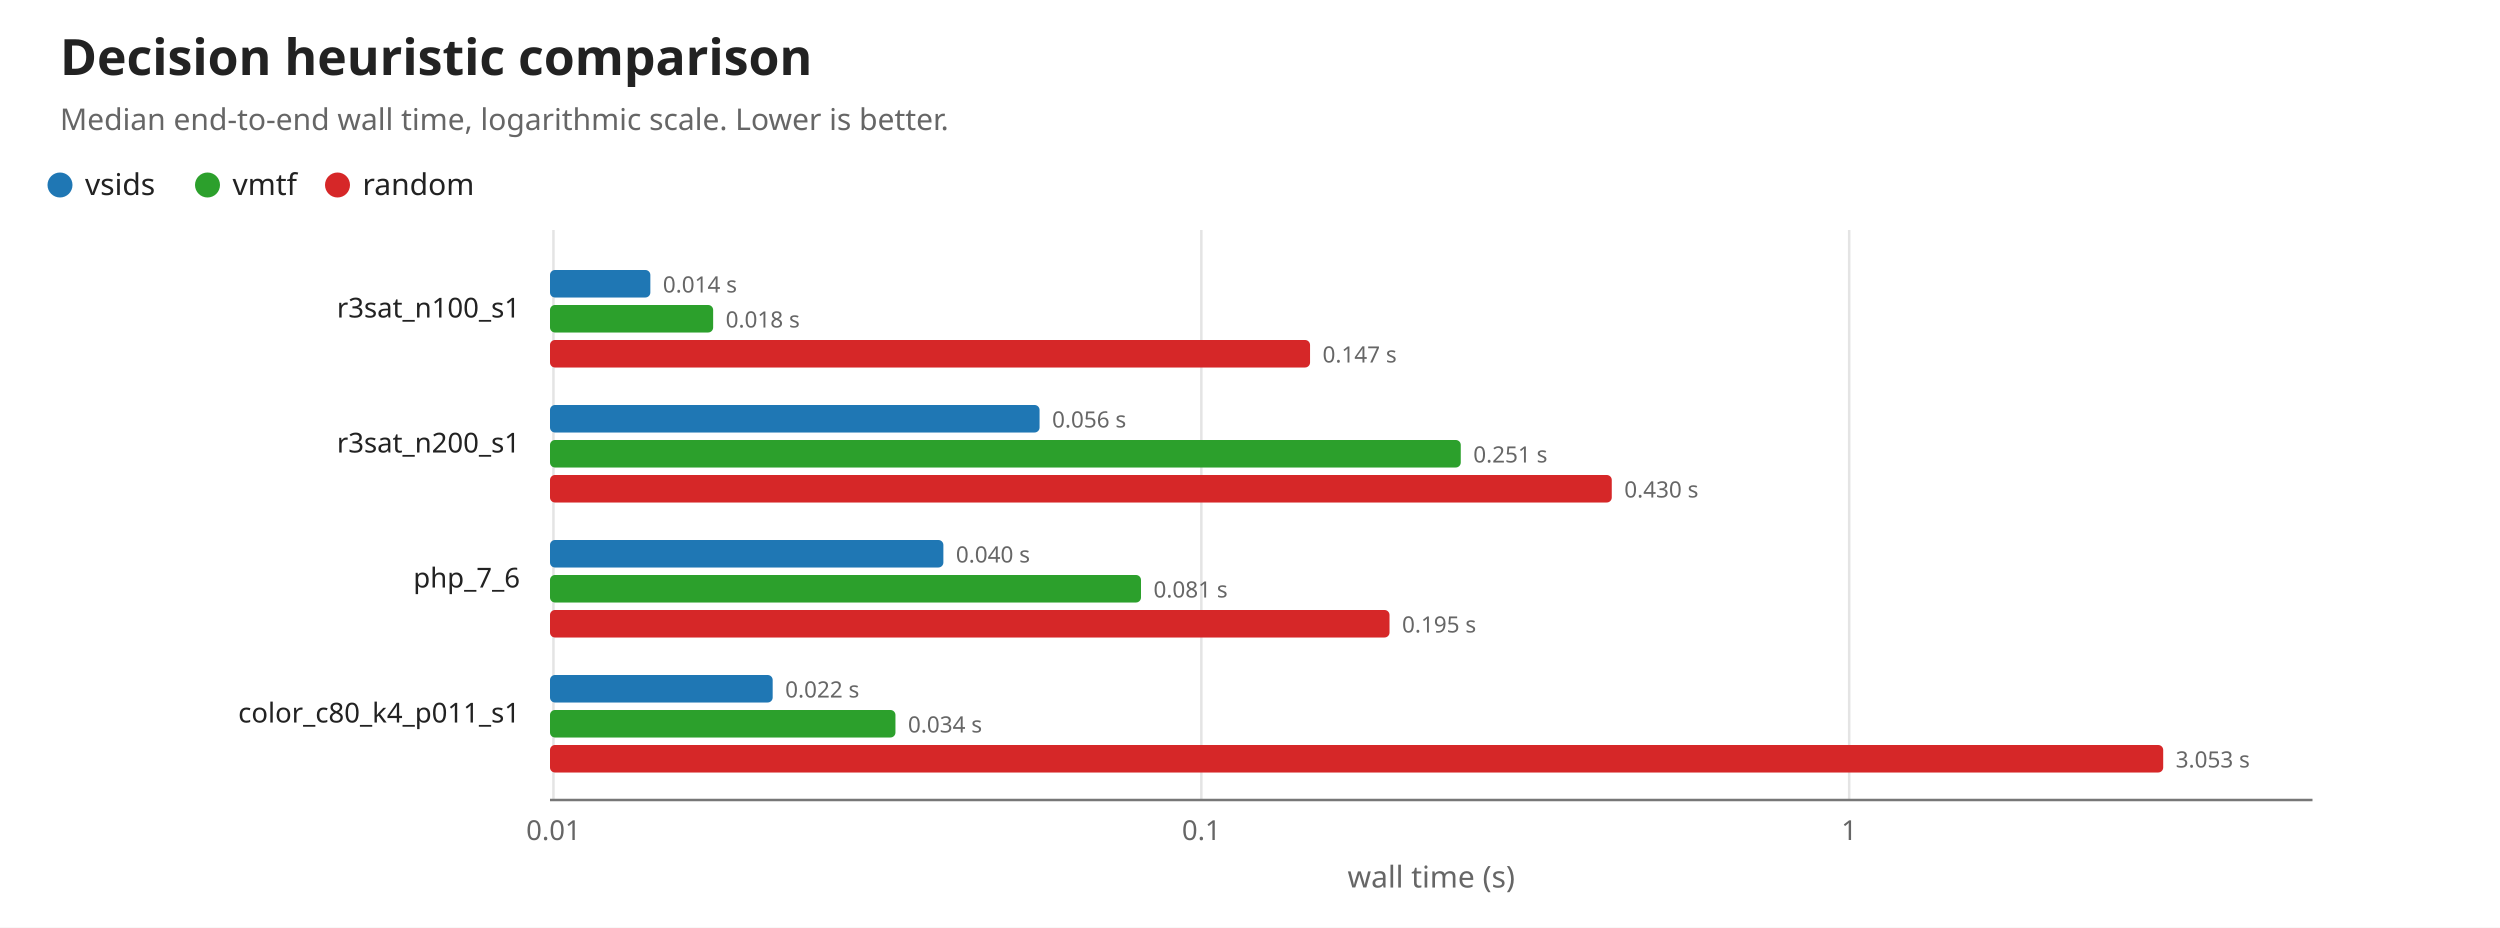
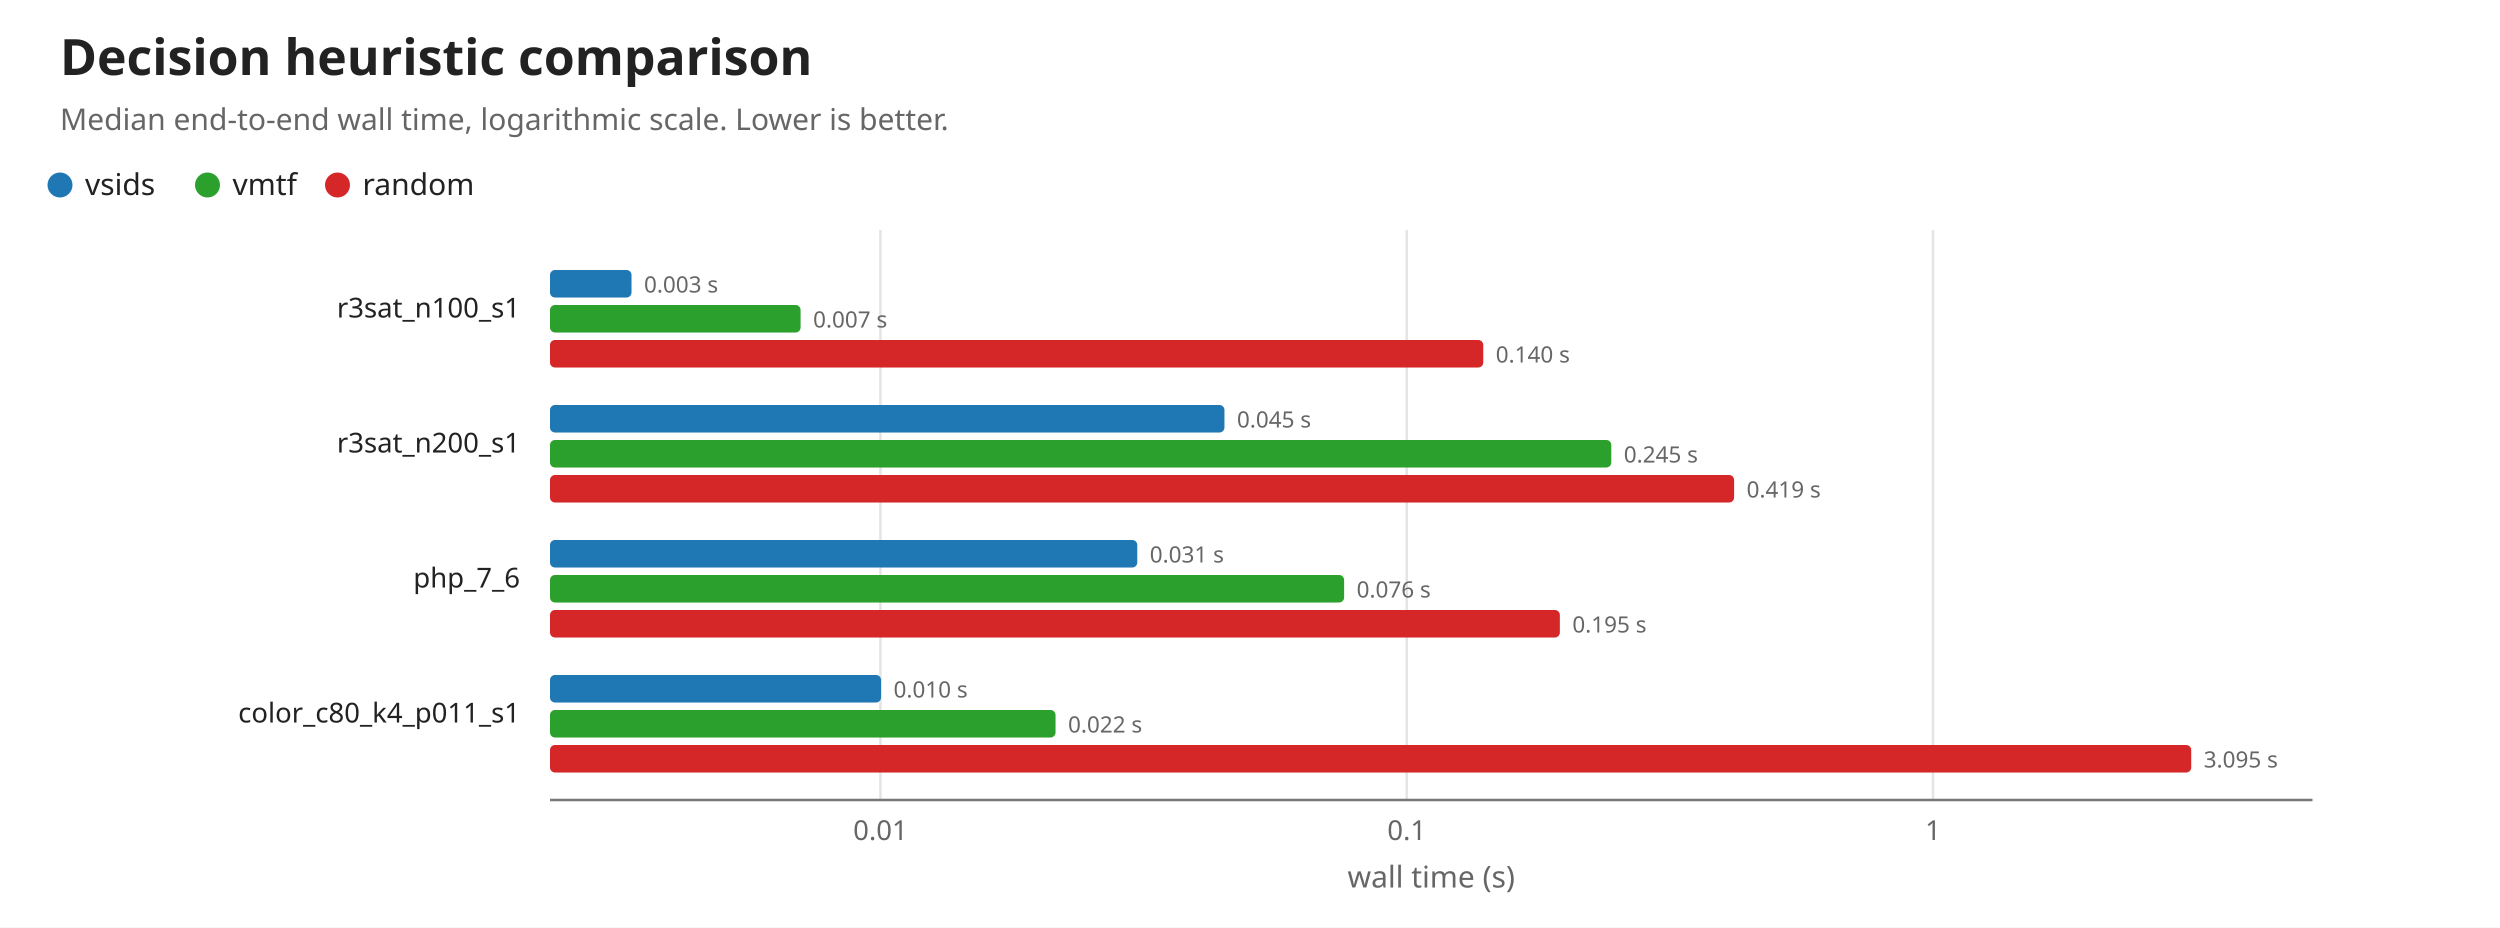
<svg xmlns="http://www.w3.org/2000/svg" width="1000" height="371" viewBox="0 0 1000 371">
  <rect width="1000" height="371" fill="#ffffff" />
  <text x="24.00" y="30.00" font-family="sans-serif" font-size="20.0" fill="#222222" font-weight="bold" text-anchor="start">Decision heuristic comparison</text>
  <text x="24.00" y="52.00" font-family="sans-serif" font-size="12.0" fill="#666666" font-weight="normal" text-anchor="start">Median end-to-end wall time, logarithmic scale. Lower is better.</text>
  <circle cx="24.00" cy="74.00" r="5.00" fill="#1f77b4" stroke="none" stroke-width="1" />
  <text x="34.00" y="78.00" font-family="sans-serif" font-size="12.0" fill="#222222" font-weight="normal" text-anchor="start">vsids</text>
  <circle cx="83.00" cy="74.00" r="5.00" fill="#2ca02c" stroke="none" stroke-width="1" />
  <text x="93.00" y="78.00" font-family="sans-serif" font-size="12.0" fill="#222222" font-weight="normal" text-anchor="start">vmtf</text>
  <circle cx="135.00" cy="74.00" r="5.00" fill="#d62728" stroke="none" stroke-width="1" />
  <text x="145.00" y="78.00" font-family="sans-serif" font-size="12.0" fill="#222222" font-weight="normal" text-anchor="start">random</text>
-   <line x1="221.38" y1="92.00" x2="221.38" y2="320.00" stroke="#e4e4e4" stroke-width="1.00" />
-   <text x="221.38" y="336.00" font-family="sans-serif" font-size="11.0" fill="#666666" font-weight="normal" text-anchor="middle">0.01</text>
-   <line x1="480.53" y1="92.00" x2="480.53" y2="320.00" stroke="#e4e4e4" stroke-width="1.00" />
-   <text x="480.53" y="336.00" font-family="sans-serif" font-size="11.0" fill="#666666" font-weight="normal" text-anchor="middle">0.1</text>
-   <line x1="739.67" y1="92.00" x2="739.67" y2="320.00" stroke="#e4e4e4" stroke-width="1.00" />
-   <text x="739.67" y="336.00" font-family="sans-serif" font-size="11.0" fill="#666666" font-weight="normal" text-anchor="middle">1</text>
+   <line x1="352.18" y1="92.00" x2="352.18" y2="320.00" stroke="#e4e4e4" stroke-width="1.00" />
+   <text x="352.18" y="336.00" font-family="sans-serif" font-size="11.0" fill="#666666" font-weight="normal" text-anchor="middle">0.01</text>
+   <line x1="562.69" y1="92.00" x2="562.69" y2="320.00" stroke="#e4e4e4" stroke-width="1.00" />
+   <text x="562.69" y="336.00" font-family="sans-serif" font-size="11.0" fill="#666666" font-weight="normal" text-anchor="middle">0.1</text>
+   <line x1="773.21" y1="92.00" x2="773.21" y2="320.00" stroke="#e4e4e4" stroke-width="1.00" />
+   <text x="773.21" y="336.00" font-family="sans-serif" font-size="11.0" fill="#666666" font-weight="normal" text-anchor="middle">1</text>
  <text x="572.50" y="355.00" font-family="sans-serif" font-size="12.0" fill="#666666" font-weight="normal" text-anchor="middle">wall time (s)</text>
  <text x="208.00" y="127.00" font-family="sans-serif" font-size="11.0" fill="#222222" font-weight="normal" text-anchor="end">r3sat_n100_s1</text>
-   <rect x="220.00" y="108.00" width="40.14" height="11.00" rx="2.00" fill="#1f77b4" stroke="none" stroke-width="1.00" />
-   <text x="265.14" y="117.00" font-family="sans-serif" font-size="9.0" fill="#666666" font-weight="normal" text-anchor="start">0.014 s</text>
-   <rect x="220.00" y="122.00" width="65.26" height="11.00" rx="2.00" fill="#2ca02c" stroke="none" stroke-width="1.00" />
-   <text x="290.26" y="131.00" font-family="sans-serif" font-size="9.0" fill="#666666" font-weight="normal" text-anchor="start">0.018 s</text>
-   <rect x="220.00" y="136.00" width="304.02" height="11.00" rx="2.00" fill="#d62728" stroke="none" stroke-width="1.00" />
-   <text x="529.02" y="145.00" font-family="sans-serif" font-size="9.0" fill="#666666" font-weight="normal" text-anchor="start">0.147 s</text>
+   <rect x="220.00" y="108.00" width="32.61" height="11.00" rx="2.00" fill="#1f77b4" stroke="none" stroke-width="1.00" />
+   <text x="257.61" y="117.00" font-family="sans-serif" font-size="9.0" fill="#666666" font-weight="normal" text-anchor="start">0.003 s</text>
+   <rect x="220.00" y="122.00" width="100.24" height="11.00" rx="2.00" fill="#2ca02c" stroke="none" stroke-width="1.00" />
+   <text x="325.24" y="131.00" font-family="sans-serif" font-size="9.0" fill="#666666" font-weight="normal" text-anchor="start">0.007 s</text>
+   <rect x="220.00" y="136.00" width="373.30" height="11.00" rx="2.00" fill="#d62728" stroke="none" stroke-width="1.00" />
+   <text x="598.30" y="145.00" font-family="sans-serif" font-size="9.0" fill="#666666" font-weight="normal" text-anchor="start">0.140 s</text>
  <text x="208.00" y="181.00" font-family="sans-serif" font-size="11.0" fill="#222222" font-weight="normal" text-anchor="end">r3sat_n200_s1</text>
-   <rect x="220.00" y="162.00" width="195.83" height="11.00" rx="2.00" fill="#1f77b4" stroke="none" stroke-width="1.00" />
-   <text x="420.83" y="171.00" font-family="sans-serif" font-size="9.0" fill="#666666" font-weight="normal" text-anchor="start">0.056 s</text>
-   <rect x="220.00" y="176.00" width="364.31" height="11.00" rx="2.00" fill="#2ca02c" stroke="none" stroke-width="1.00" />
-   <text x="589.31" y="185.00" font-family="sans-serif" font-size="9.0" fill="#666666" font-weight="normal" text-anchor="start">0.251 s</text>
-   <rect x="220.00" y="190.00" width="424.71" height="11.00" rx="2.00" fill="#d62728" stroke="none" stroke-width="1.00" />
-   <text x="649.71" y="199.00" font-family="sans-serif" font-size="9.0" fill="#666666" font-weight="normal" text-anchor="start">0.430 s</text>
+   <rect x="220.00" y="162.00" width="269.78" height="11.00" rx="2.00" fill="#1f77b4" stroke="none" stroke-width="1.00" />
+   <text x="494.78" y="171.00" font-family="sans-serif" font-size="9.0" fill="#666666" font-weight="normal" text-anchor="start">0.045 s</text>
+   <rect x="220.00" y="176.00" width="424.52" height="11.00" rx="2.00" fill="#2ca02c" stroke="none" stroke-width="1.00" />
+   <text x="649.52" y="185.00" font-family="sans-serif" font-size="9.0" fill="#666666" font-weight="normal" text-anchor="start">0.245 s</text>
+   <rect x="220.00" y="190.00" width="473.64" height="11.00" rx="2.00" fill="#d62728" stroke="none" stroke-width="1.00" />
+   <text x="698.64" y="199.00" font-family="sans-serif" font-size="9.0" fill="#666666" font-weight="normal" text-anchor="start">0.419 s</text>
  <text x="208.00" y="235.00" font-family="sans-serif" font-size="11.0" fill="#222222" font-weight="normal" text-anchor="end">php_7_6</text>
-   <rect x="220.00" y="216.00" width="157.35" height="11.00" rx="2.00" fill="#1f77b4" stroke="none" stroke-width="1.00" />
-   <text x="382.35" y="225.00" font-family="sans-serif" font-size="9.0" fill="#666666" font-weight="normal" text-anchor="start">0.040 s</text>
-   <rect x="220.00" y="230.00" width="236.40" height="11.00" rx="2.00" fill="#2ca02c" stroke="none" stroke-width="1.00" />
-   <text x="461.40" y="239.00" font-family="sans-serif" font-size="9.0" fill="#666666" font-weight="normal" text-anchor="start">0.081 s</text>
-   <rect x="220.00" y="244.00" width="335.81" height="11.00" rx="2.00" fill="#d62728" stroke="none" stroke-width="1.00" />
-   <text x="560.81" y="253.00" font-family="sans-serif" font-size="9.0" fill="#666666" font-weight="normal" text-anchor="start">0.195 s</text>
+   <rect x="220.00" y="216.00" width="234.91" height="11.00" rx="2.00" fill="#1f77b4" stroke="none" stroke-width="1.00" />
+   <text x="459.91" y="225.00" font-family="sans-serif" font-size="9.0" fill="#666666" font-weight="normal" text-anchor="start">0.031 s</text>
+   <rect x="220.00" y="230.00" width="317.65" height="11.00" rx="2.00" fill="#2ca02c" stroke="none" stroke-width="1.00" />
+   <text x="542.65" y="239.00" font-family="sans-serif" font-size="9.0" fill="#666666" font-weight="normal" text-anchor="start">0.076 s</text>
+   <rect x="220.00" y="244.00" width="403.94" height="11.00" rx="2.00" fill="#d62728" stroke="none" stroke-width="1.00" />
+   <text x="628.94" y="253.00" font-family="sans-serif" font-size="9.0" fill="#666666" font-weight="normal" text-anchor="start">0.195 s</text>
  <text x="208.00" y="289.00" font-family="sans-serif" font-size="11.0" fill="#222222" font-weight="normal" text-anchor="end">color_c80_k4_p011_s1</text>
-   <rect x="220.00" y="270.00" width="89.07" height="11.00" rx="2.00" fill="#1f77b4" stroke="none" stroke-width="1.00" />
-   <text x="314.07" y="279.00" font-family="sans-serif" font-size="9.0" fill="#666666" font-weight="normal" text-anchor="start">0.022 s</text>
-   <rect x="220.00" y="284.00" width="138.18" height="11.00" rx="2.00" fill="#2ca02c" stroke="none" stroke-width="1.00" />
-   <text x="363.18" y="293.00" font-family="sans-serif" font-size="9.0" fill="#666666" font-weight="normal" text-anchor="start">0.034 s</text>
-   <rect x="220.00" y="298.00" width="645.28" height="11.00" rx="2.00" fill="#d62728" stroke="none" stroke-width="1.00" />
-   <text x="870.28" y="307.00" font-family="sans-serif" font-size="9.0" fill="#666666" font-weight="normal" text-anchor="start">3.053 s</text>
+   <rect x="220.00" y="270.00" width="132.42" height="11.00" rx="2.00" fill="#1f77b4" stroke="none" stroke-width="1.00" />
+   <text x="357.42" y="279.00" font-family="sans-serif" font-size="9.0" fill="#666666" font-weight="normal" text-anchor="start">0.010 s</text>
+   <rect x="220.00" y="284.00" width="202.22" height="11.00" rx="2.00" fill="#2ca02c" stroke="none" stroke-width="1.00" />
+   <text x="427.22" y="293.00" font-family="sans-serif" font-size="9.0" fill="#666666" font-weight="normal" text-anchor="start">0.022 s</text>
+   <rect x="220.00" y="298.00" width="656.49" height="11.00" rx="2.00" fill="#d62728" stroke="none" stroke-width="1.00" />
+   <text x="881.49" y="307.00" font-family="sans-serif" font-size="9.0" fill="#666666" font-weight="normal" text-anchor="start">3.095 s</text>
  <line x1="220.00" y1="320.00" x2="925.00" y2="320.00" stroke="#777777" stroke-width="1.00" />
</svg>
